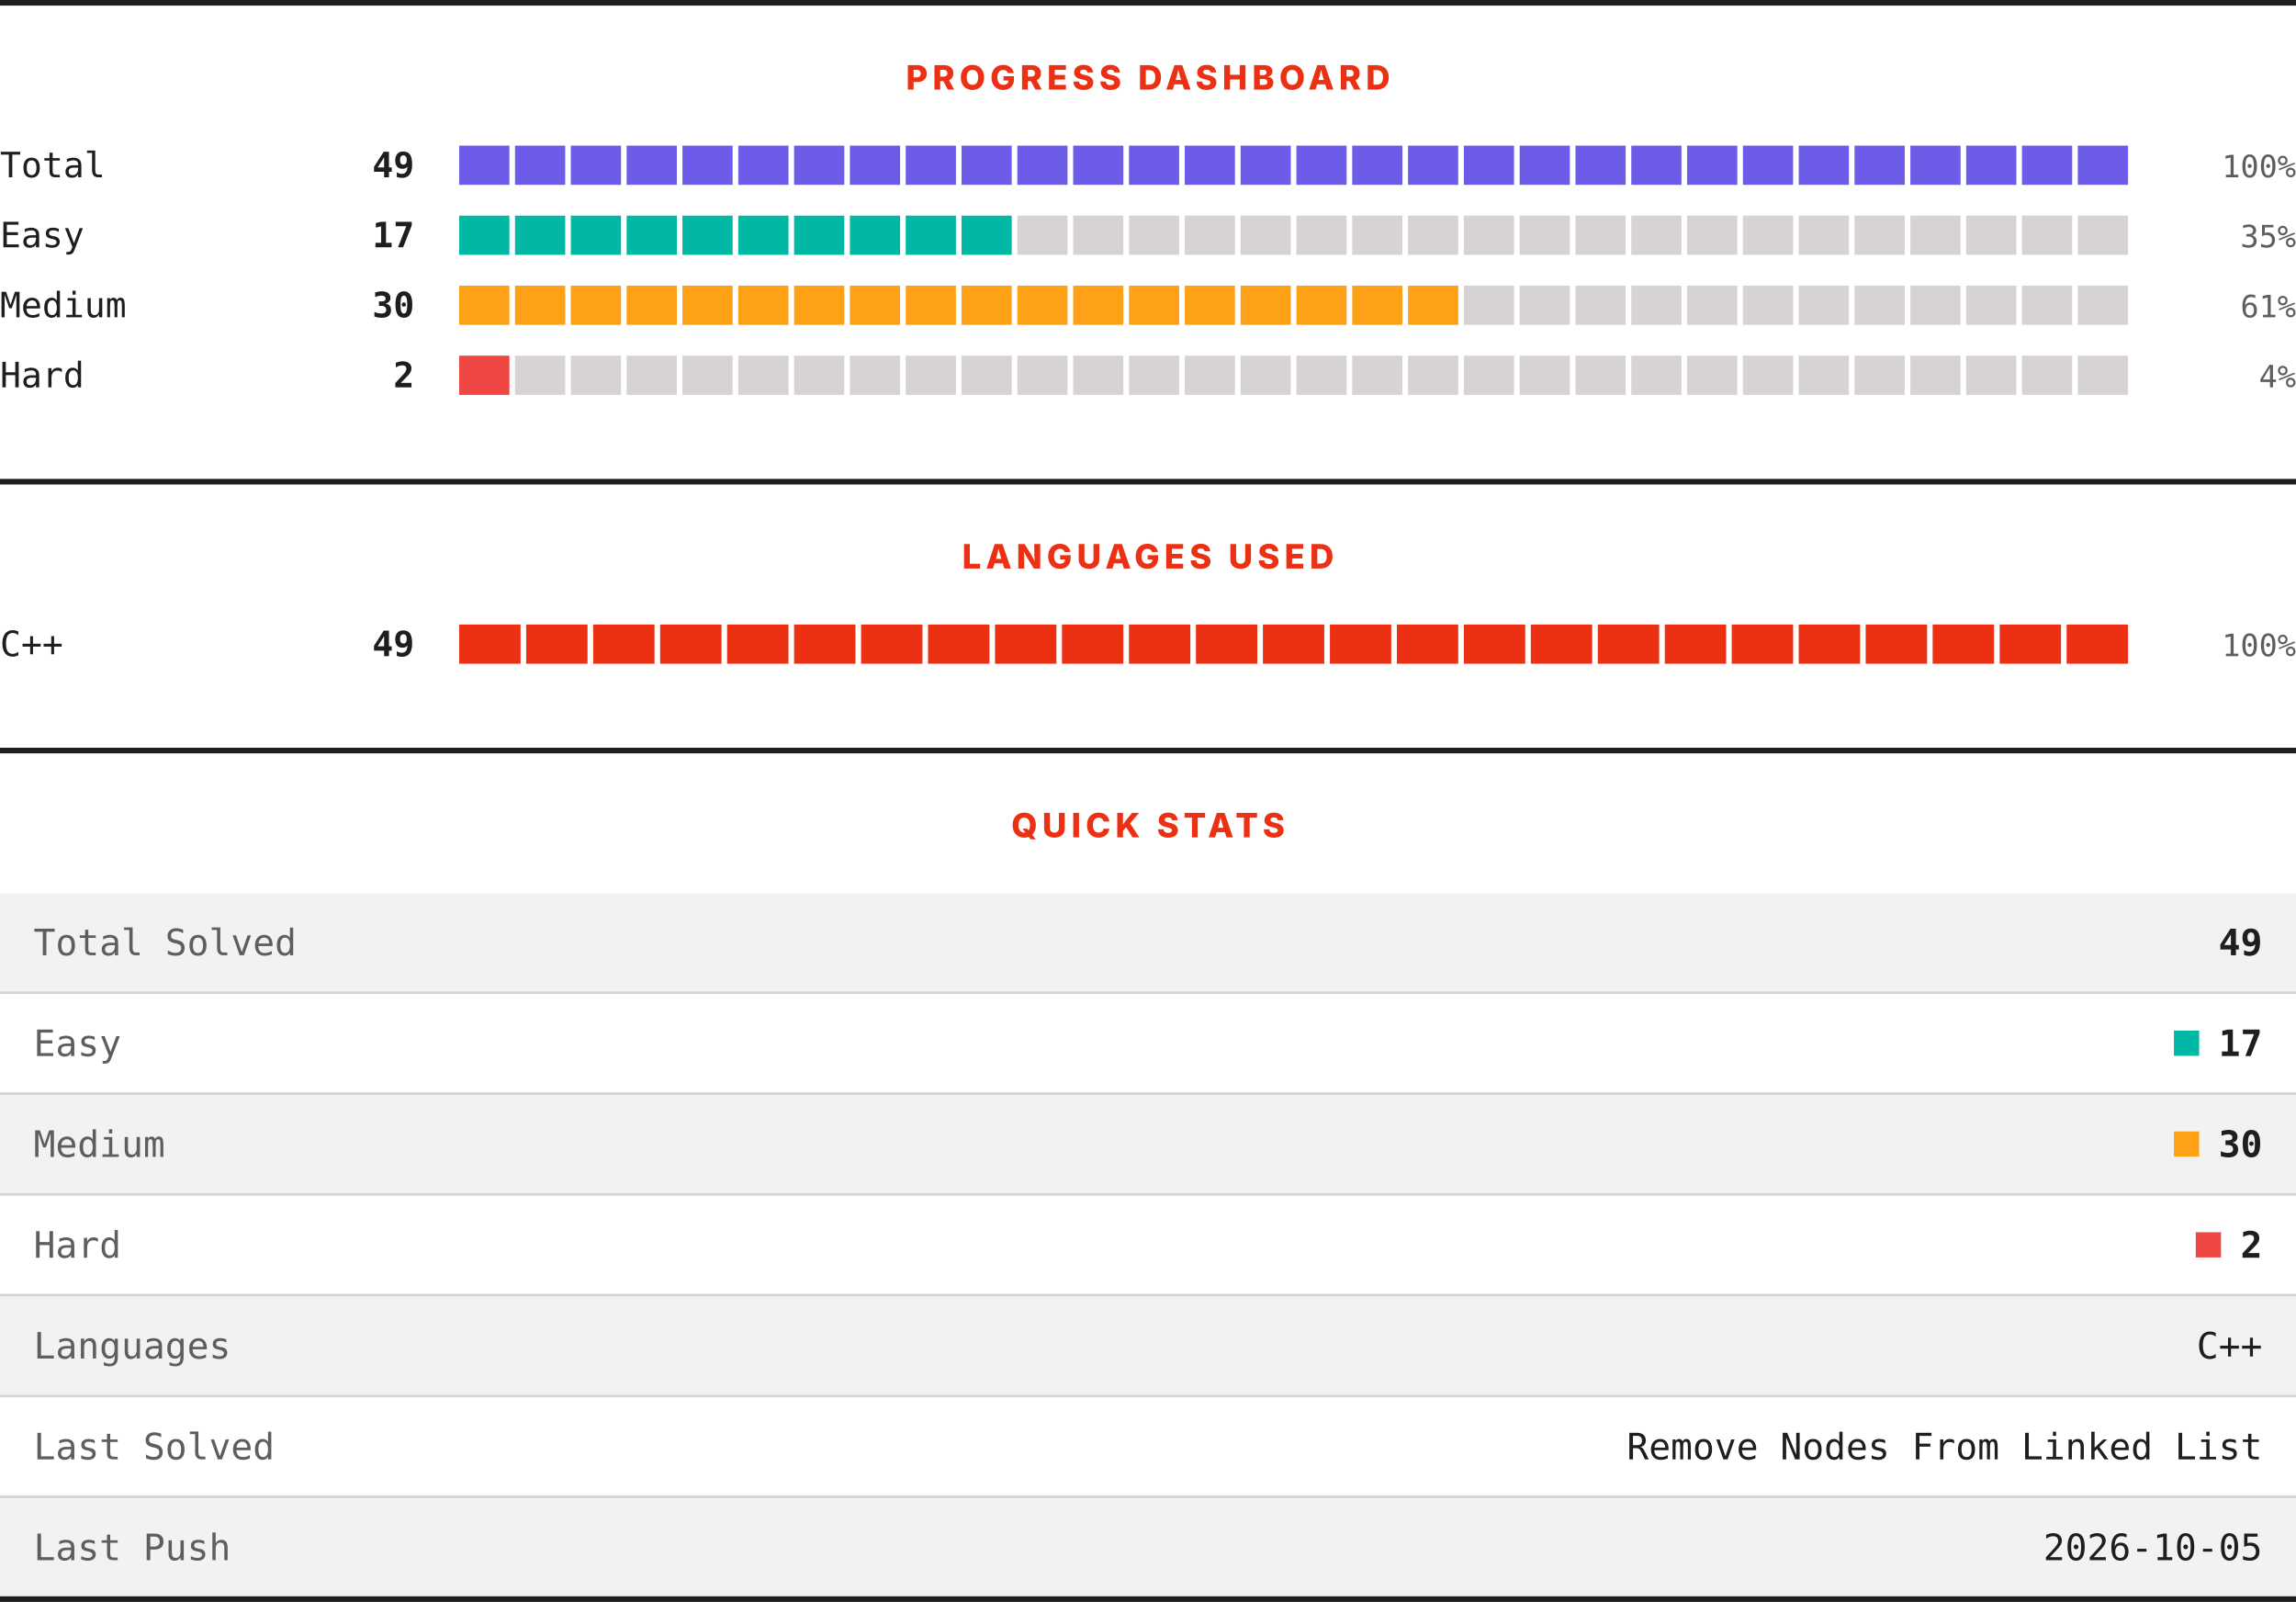
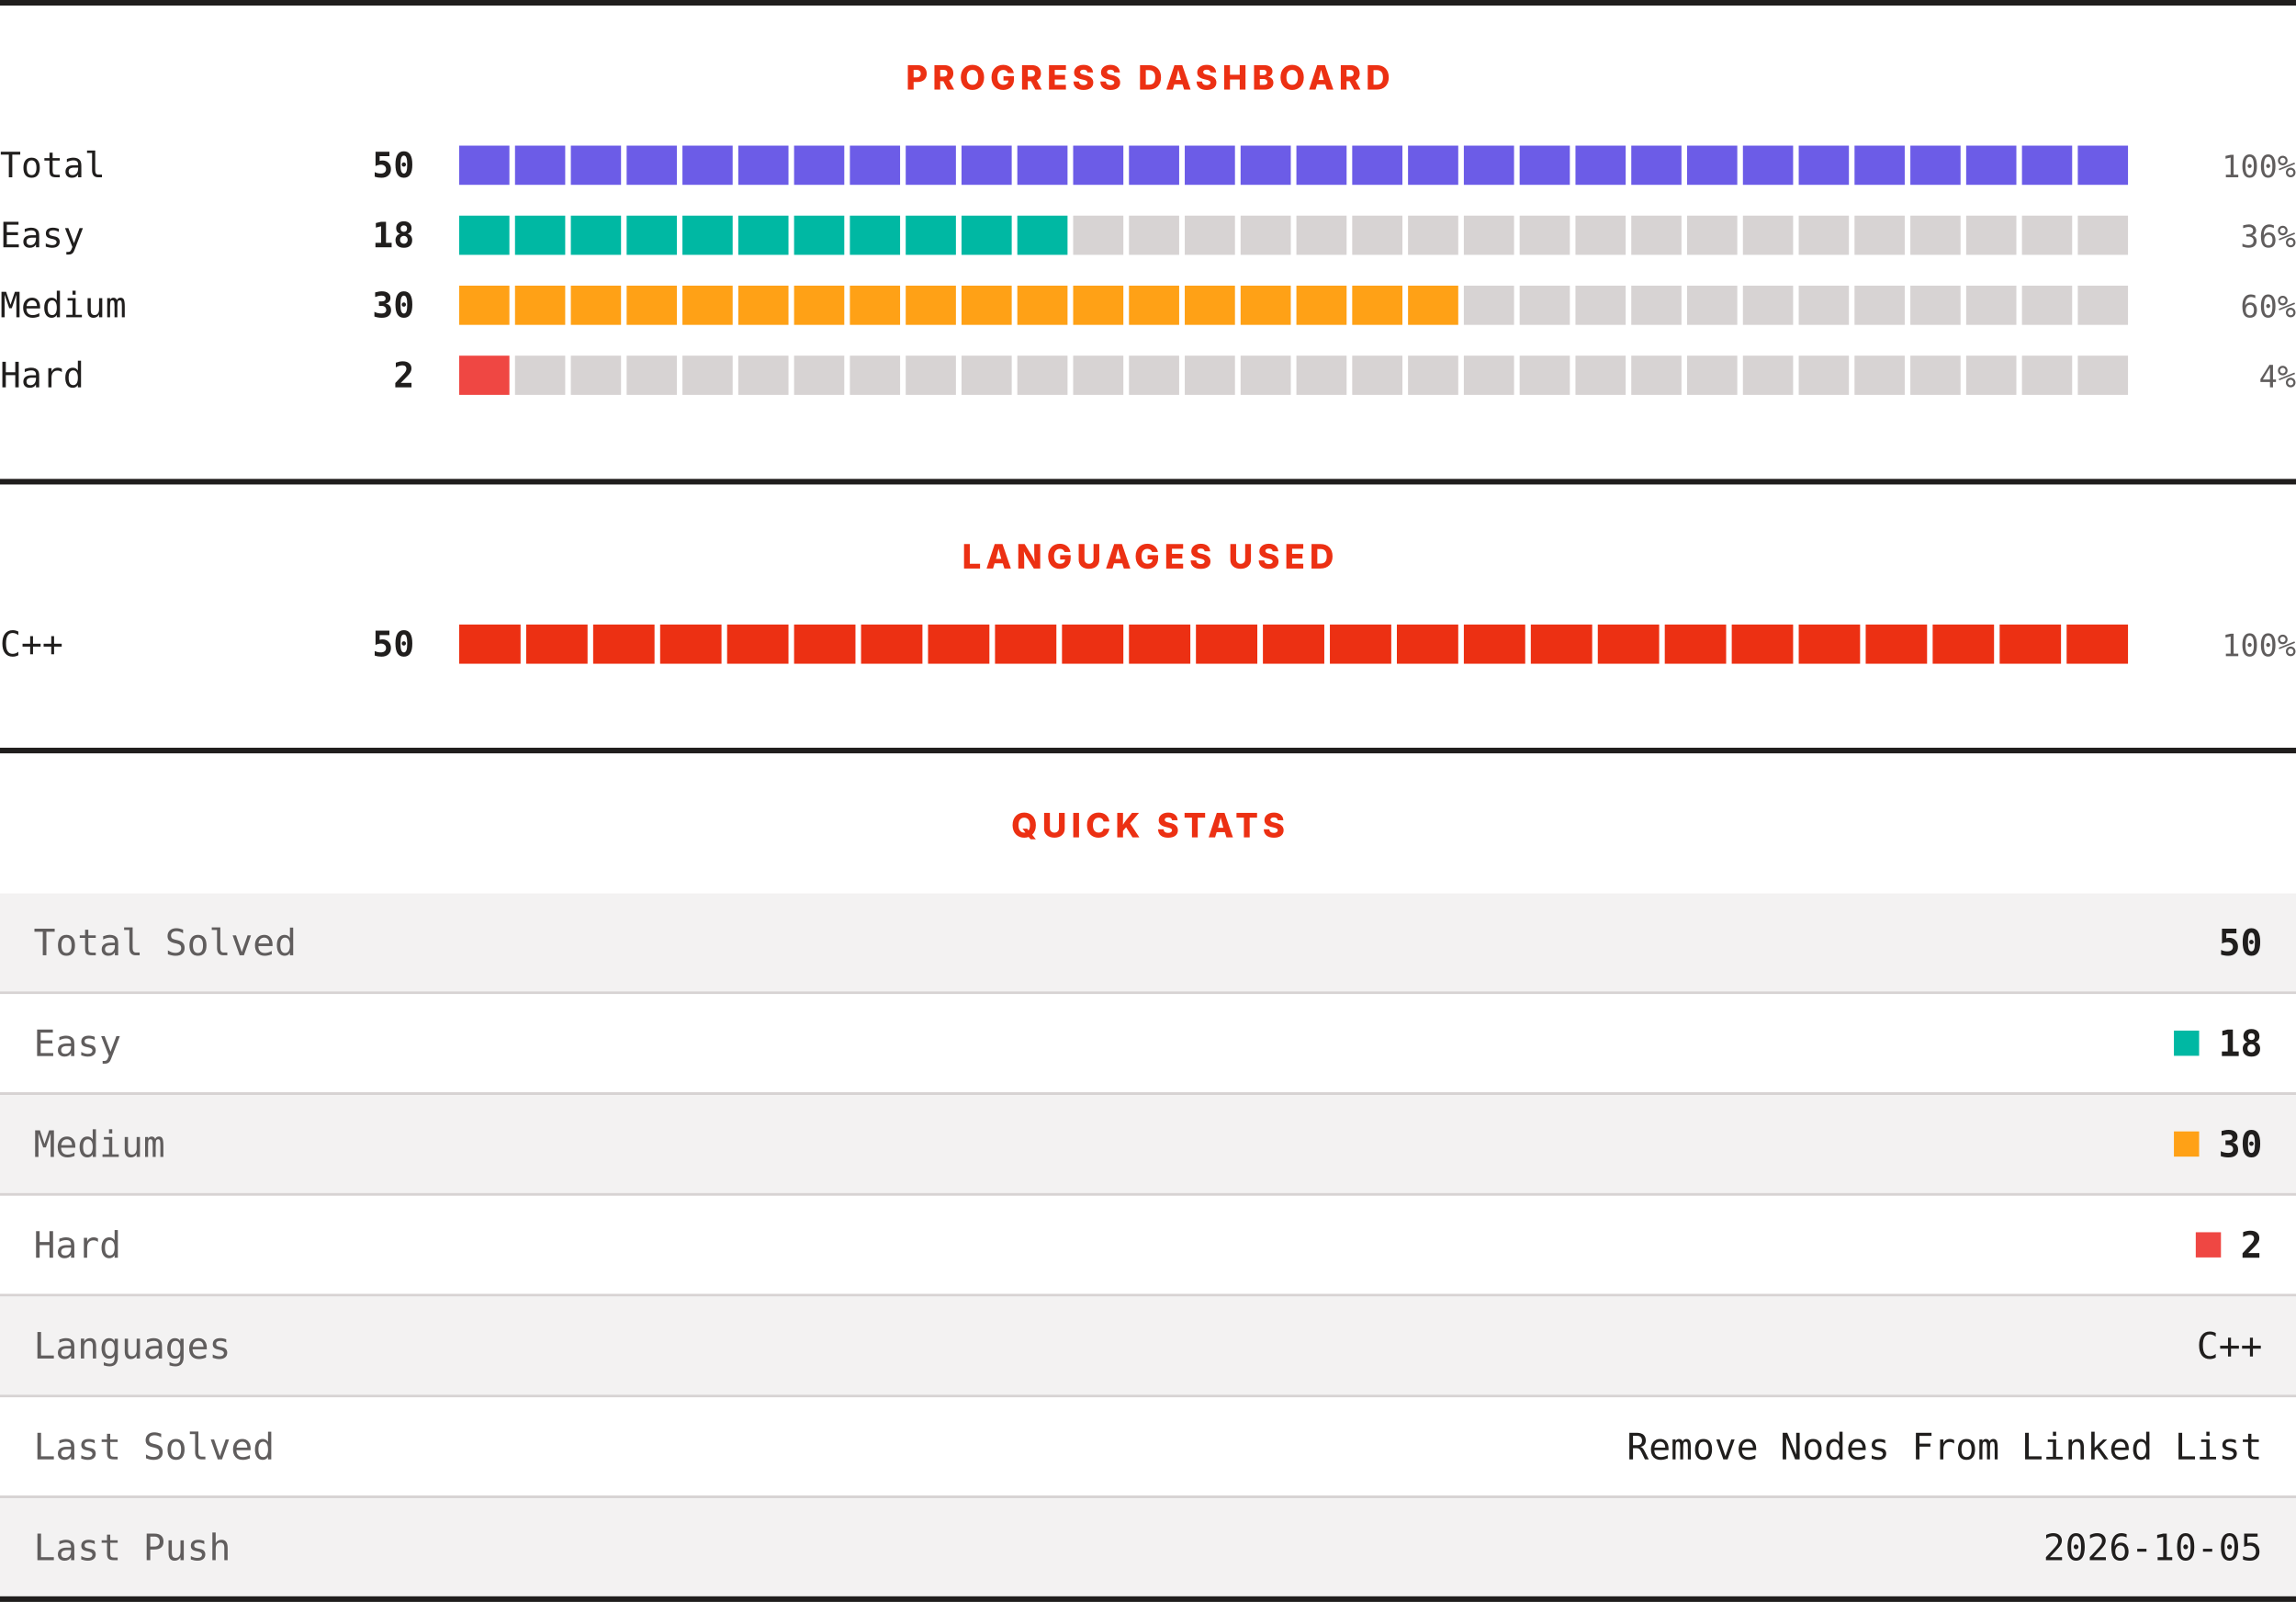
<svg xmlns="http://www.w3.org/2000/svg" width="820" height="572" viewBox="0 0 820 572" role="img" aria-label="LeetCode progress, languages and quick stats">
  <rect width="820" height="572" fill="#ffffff" />
  <rect x="0" y="0" width="820" height="2" fill="#201e1d" />
  <text x="410" y="32" text-anchor="middle" font-family="Archivo, system-ui, -apple-system, Segoe UI, sans-serif" font-size="12" font-weight="800" letter-spacing="1.68" fill="#ec3013">PROGRESS DASHBOARD</text>
  <text x="0" y="63.3" font-family="ui-monospace, SFMono-Regular, Menlo, Consolas, monospace" font-size="12.5" fill="#201e1d">Total</text>
-   <text x="148" y="63.3" text-anchor="end" font-family="ui-monospace, SFMono-Regular, Menlo, Consolas, monospace" font-size="12.5" font-weight="700" fill="#201e1d">49</text>
+   <text x="148" y="63.3" text-anchor="end" font-family="ui-monospace, SFMono-Regular, Menlo, Consolas, monospace" font-size="12.5" font-weight="700" fill="#201e1d">50</text>
  <rect x="164.00" y="52" width="17.93" height="14" fill="#6c5ce7" />
  <rect x="183.93" y="52" width="17.93" height="14" fill="#6c5ce7" />
  <rect x="203.87" y="52" width="17.93" height="14" fill="#6c5ce7" />
  <rect x="223.80" y="52" width="17.93" height="14" fill="#6c5ce7" />
  <rect x="243.73" y="52" width="17.93" height="14" fill="#6c5ce7" />
  <rect x="263.67" y="52" width="17.93" height="14" fill="#6c5ce7" />
  <rect x="283.60" y="52" width="17.93" height="14" fill="#6c5ce7" />
  <rect x="303.53" y="52" width="17.93" height="14" fill="#6c5ce7" />
  <rect x="323.47" y="52" width="17.93" height="14" fill="#6c5ce7" />
  <rect x="343.40" y="52" width="17.93" height="14" fill="#6c5ce7" />
  <rect x="363.33" y="52" width="17.93" height="14" fill="#6c5ce7" />
  <rect x="383.27" y="52" width="17.93" height="14" fill="#6c5ce7" />
  <rect x="403.20" y="52" width="17.93" height="14" fill="#6c5ce7" />
  <rect x="423.13" y="52" width="17.93" height="14" fill="#6c5ce7" />
  <rect x="443.07" y="52" width="17.93" height="14" fill="#6c5ce7" />
  <rect x="463.00" y="52" width="17.93" height="14" fill="#6c5ce7" />
  <rect x="482.93" y="52" width="17.93" height="14" fill="#6c5ce7" />
  <rect x="502.87" y="52" width="17.93" height="14" fill="#6c5ce7" />
  <rect x="522.80" y="52" width="17.93" height="14" fill="#6c5ce7" />
  <rect x="542.73" y="52" width="17.93" height="14" fill="#6c5ce7" />
  <rect x="562.67" y="52" width="17.93" height="14" fill="#6c5ce7" />
  <rect x="582.60" y="52" width="17.93" height="14" fill="#6c5ce7" />
  <rect x="602.53" y="52" width="17.93" height="14" fill="#6c5ce7" />
  <rect x="622.47" y="52" width="17.93" height="14" fill="#6c5ce7" />
  <rect x="642.40" y="52" width="17.93" height="14" fill="#6c5ce7" />
  <rect x="662.33" y="52" width="17.93" height="14" fill="#6c5ce7" />
  <rect x="682.27" y="52" width="17.93" height="14" fill="#6c5ce7" />
  <rect x="702.20" y="52" width="17.93" height="14" fill="#6c5ce7" />
  <rect x="722.13" y="52" width="17.93" height="14" fill="#6c5ce7" />
  <rect x="742.07" y="52" width="17.93" height="14" fill="#6c5ce7" />
  <text x="820" y="63.3" text-anchor="end" font-family="ui-monospace, SFMono-Regular, Menlo, Consolas, monospace" font-size="11" fill="#605d5d">100%</text>
  <text x="0" y="88.3" font-family="ui-monospace, SFMono-Regular, Menlo, Consolas, monospace" font-size="12.5" fill="#201e1d">Easy</text>
-   <text x="148" y="88.3" text-anchor="end" font-family="ui-monospace, SFMono-Regular, Menlo, Consolas, monospace" font-size="12.5" font-weight="700" fill="#201e1d">17</text>
+   <text x="148" y="88.3" text-anchor="end" font-family="ui-monospace, SFMono-Regular, Menlo, Consolas, monospace" font-size="12.5" font-weight="700" fill="#201e1d">18</text>
  <rect x="164.00" y="77" width="17.93" height="14" fill="#00b8a3" />
  <rect x="183.93" y="77" width="17.93" height="14" fill="#00b8a3" />
  <rect x="203.87" y="77" width="17.93" height="14" fill="#00b8a3" />
  <rect x="223.80" y="77" width="17.93" height="14" fill="#00b8a3" />
  <rect x="243.73" y="77" width="17.93" height="14" fill="#00b8a3" />
  <rect x="263.67" y="77" width="17.93" height="14" fill="#00b8a3" />
  <rect x="283.60" y="77" width="17.93" height="14" fill="#00b8a3" />
  <rect x="303.53" y="77" width="17.93" height="14" fill="#00b8a3" />
  <rect x="323.47" y="77" width="17.93" height="14" fill="#00b8a3" />
  <rect x="343.40" y="77" width="17.93" height="14" fill="#00b8a3" />
-   <rect x="363.33" y="77" width="17.93" height="14" fill="#d7d3d3" />
+   <rect x="363.33" y="77" width="17.93" height="14" fill="#00b8a3" />
  <rect x="383.27" y="77" width="17.93" height="14" fill="#d7d3d3" />
  <rect x="403.20" y="77" width="17.93" height="14" fill="#d7d3d3" />
  <rect x="423.13" y="77" width="17.93" height="14" fill="#d7d3d3" />
  <rect x="443.07" y="77" width="17.93" height="14" fill="#d7d3d3" />
  <rect x="463.00" y="77" width="17.93" height="14" fill="#d7d3d3" />
  <rect x="482.93" y="77" width="17.93" height="14" fill="#d7d3d3" />
  <rect x="502.87" y="77" width="17.93" height="14" fill="#d7d3d3" />
  <rect x="522.80" y="77" width="17.93" height="14" fill="#d7d3d3" />
  <rect x="542.73" y="77" width="17.93" height="14" fill="#d7d3d3" />
  <rect x="562.67" y="77" width="17.93" height="14" fill="#d7d3d3" />
  <rect x="582.60" y="77" width="17.93" height="14" fill="#d7d3d3" />
  <rect x="602.53" y="77" width="17.93" height="14" fill="#d7d3d3" />
  <rect x="622.47" y="77" width="17.93" height="14" fill="#d7d3d3" />
  <rect x="642.40" y="77" width="17.93" height="14" fill="#d7d3d3" />
  <rect x="662.33" y="77" width="17.93" height="14" fill="#d7d3d3" />
  <rect x="682.27" y="77" width="17.93" height="14" fill="#d7d3d3" />
  <rect x="702.20" y="77" width="17.93" height="14" fill="#d7d3d3" />
  <rect x="722.13" y="77" width="17.93" height="14" fill="#d7d3d3" />
  <rect x="742.07" y="77" width="17.93" height="14" fill="#d7d3d3" />
-   <text x="820" y="88.3" text-anchor="end" font-family="ui-monospace, SFMono-Regular, Menlo, Consolas, monospace" font-size="11" fill="#605d5d">35%</text>
+   <text x="820" y="88.3" text-anchor="end" font-family="ui-monospace, SFMono-Regular, Menlo, Consolas, monospace" font-size="11" fill="#605d5d">36%</text>
  <text x="0" y="113.3" font-family="ui-monospace, SFMono-Regular, Menlo, Consolas, monospace" font-size="12.5" fill="#201e1d">Medium</text>
  <text x="148" y="113.3" text-anchor="end" font-family="ui-monospace, SFMono-Regular, Menlo, Consolas, monospace" font-size="12.5" font-weight="700" fill="#201e1d">30</text>
  <rect x="164.00" y="102" width="17.93" height="14" fill="#ffa116" />
  <rect x="183.93" y="102" width="17.93" height="14" fill="#ffa116" />
  <rect x="203.87" y="102" width="17.93" height="14" fill="#ffa116" />
  <rect x="223.80" y="102" width="17.93" height="14" fill="#ffa116" />
  <rect x="243.73" y="102" width="17.93" height="14" fill="#ffa116" />
  <rect x="263.67" y="102" width="17.93" height="14" fill="#ffa116" />
  <rect x="283.60" y="102" width="17.93" height="14" fill="#ffa116" />
  <rect x="303.53" y="102" width="17.93" height="14" fill="#ffa116" />
  <rect x="323.47" y="102" width="17.93" height="14" fill="#ffa116" />
  <rect x="343.40" y="102" width="17.93" height="14" fill="#ffa116" />
  <rect x="363.33" y="102" width="17.93" height="14" fill="#ffa116" />
  <rect x="383.27" y="102" width="17.93" height="14" fill="#ffa116" />
  <rect x="403.20" y="102" width="17.93" height="14" fill="#ffa116" />
  <rect x="423.13" y="102" width="17.93" height="14" fill="#ffa116" />
  <rect x="443.07" y="102" width="17.93" height="14" fill="#ffa116" />
  <rect x="463.00" y="102" width="17.93" height="14" fill="#ffa116" />
  <rect x="482.93" y="102" width="17.93" height="14" fill="#ffa116" />
  <rect x="502.87" y="102" width="17.93" height="14" fill="#ffa116" />
  <rect x="522.80" y="102" width="17.93" height="14" fill="#d7d3d3" />
  <rect x="542.73" y="102" width="17.93" height="14" fill="#d7d3d3" />
  <rect x="562.67" y="102" width="17.93" height="14" fill="#d7d3d3" />
  <rect x="582.60" y="102" width="17.93" height="14" fill="#d7d3d3" />
  <rect x="602.53" y="102" width="17.93" height="14" fill="#d7d3d3" />
  <rect x="622.47" y="102" width="17.93" height="14" fill="#d7d3d3" />
  <rect x="642.40" y="102" width="17.93" height="14" fill="#d7d3d3" />
  <rect x="662.33" y="102" width="17.93" height="14" fill="#d7d3d3" />
  <rect x="682.27" y="102" width="17.93" height="14" fill="#d7d3d3" />
  <rect x="702.20" y="102" width="17.93" height="14" fill="#d7d3d3" />
  <rect x="722.13" y="102" width="17.93" height="14" fill="#d7d3d3" />
  <rect x="742.07" y="102" width="17.93" height="14" fill="#d7d3d3" />
-   <text x="820" y="113.3" text-anchor="end" font-family="ui-monospace, SFMono-Regular, Menlo, Consolas, monospace" font-size="11" fill="#605d5d">61%</text>
+   <text x="820" y="113.3" text-anchor="end" font-family="ui-monospace, SFMono-Regular, Menlo, Consolas, monospace" font-size="11" fill="#605d5d">60%</text>
  <text x="0" y="138.3" font-family="ui-monospace, SFMono-Regular, Menlo, Consolas, monospace" font-size="12.5" fill="#201e1d">Hard</text>
  <text x="148" y="138.3" text-anchor="end" font-family="ui-monospace, SFMono-Regular, Menlo, Consolas, monospace" font-size="12.5" font-weight="700" fill="#201e1d">2</text>
  <rect x="164.00" y="127" width="17.93" height="14" fill="#ef4743" />
  <rect x="183.93" y="127" width="17.93" height="14" fill="#d7d3d3" />
  <rect x="203.87" y="127" width="17.93" height="14" fill="#d7d3d3" />
  <rect x="223.80" y="127" width="17.93" height="14" fill="#d7d3d3" />
  <rect x="243.73" y="127" width="17.93" height="14" fill="#d7d3d3" />
  <rect x="263.67" y="127" width="17.93" height="14" fill="#d7d3d3" />
  <rect x="283.60" y="127" width="17.93" height="14" fill="#d7d3d3" />
  <rect x="303.53" y="127" width="17.93" height="14" fill="#d7d3d3" />
  <rect x="323.47" y="127" width="17.93" height="14" fill="#d7d3d3" />
  <rect x="343.40" y="127" width="17.93" height="14" fill="#d7d3d3" />
  <rect x="363.33" y="127" width="17.93" height="14" fill="#d7d3d3" />
  <rect x="383.27" y="127" width="17.93" height="14" fill="#d7d3d3" />
  <rect x="403.20" y="127" width="17.93" height="14" fill="#d7d3d3" />
  <rect x="423.13" y="127" width="17.93" height="14" fill="#d7d3d3" />
  <rect x="443.07" y="127" width="17.93" height="14" fill="#d7d3d3" />
  <rect x="463.00" y="127" width="17.93" height="14" fill="#d7d3d3" />
  <rect x="482.93" y="127" width="17.93" height="14" fill="#d7d3d3" />
  <rect x="502.87" y="127" width="17.93" height="14" fill="#d7d3d3" />
  <rect x="522.80" y="127" width="17.93" height="14" fill="#d7d3d3" />
  <rect x="542.73" y="127" width="17.93" height="14" fill="#d7d3d3" />
  <rect x="562.67" y="127" width="17.93" height="14" fill="#d7d3d3" />
  <rect x="582.60" y="127" width="17.93" height="14" fill="#d7d3d3" />
  <rect x="602.53" y="127" width="17.93" height="14" fill="#d7d3d3" />
  <rect x="622.47" y="127" width="17.93" height="14" fill="#d7d3d3" />
  <rect x="642.40" y="127" width="17.93" height="14" fill="#d7d3d3" />
  <rect x="662.33" y="127" width="17.93" height="14" fill="#d7d3d3" />
  <rect x="682.27" y="127" width="17.93" height="14" fill="#d7d3d3" />
  <rect x="702.20" y="127" width="17.93" height="14" fill="#d7d3d3" />
  <rect x="722.13" y="127" width="17.93" height="14" fill="#d7d3d3" />
  <rect x="742.07" y="127" width="17.93" height="14" fill="#d7d3d3" />
  <text x="820" y="138.3" text-anchor="end" font-family="ui-monospace, SFMono-Regular, Menlo, Consolas, monospace" font-size="11" fill="#605d5d">4%</text>
  <rect x="0" y="171" width="820" height="2" fill="#201e1d" />
  <text x="410" y="203" text-anchor="middle" font-family="Archivo, system-ui, -apple-system, Segoe UI, sans-serif" font-size="12" font-weight="800" letter-spacing="1.68" fill="#ec3013">LANGUAGES USED</text>
  <text x="0" y="234.3" font-family="ui-monospace, SFMono-Regular, Menlo, Consolas, monospace" font-size="12.5" fill="#201e1d">C++</text>
-   <text x="148" y="234.3" text-anchor="end" font-family="ui-monospace, SFMono-Regular, Menlo, Consolas, monospace" font-size="12.5" font-weight="700" fill="#201e1d">49</text>
+   <text x="148" y="234.3" text-anchor="end" font-family="ui-monospace, SFMono-Regular, Menlo, Consolas, monospace" font-size="12.5" font-weight="700" fill="#201e1d">50</text>
  <rect x="164.00" y="223" width="21.92" height="14" fill="#ec3013" />
  <rect x="187.92" y="223" width="21.92" height="14" fill="#ec3013" />
  <rect x="211.84" y="223" width="21.92" height="14" fill="#ec3013" />
  <rect x="235.76" y="223" width="21.92" height="14" fill="#ec3013" />
  <rect x="259.68" y="223" width="21.92" height="14" fill="#ec3013" />
  <rect x="283.60" y="223" width="21.92" height="14" fill="#ec3013" />
  <rect x="307.52" y="223" width="21.92" height="14" fill="#ec3013" />
  <rect x="331.44" y="223" width="21.92" height="14" fill="#ec3013" />
  <rect x="355.36" y="223" width="21.92" height="14" fill="#ec3013" />
  <rect x="379.28" y="223" width="21.92" height="14" fill="#ec3013" />
  <rect x="403.20" y="223" width="21.92" height="14" fill="#ec3013" />
  <rect x="427.12" y="223" width="21.92" height="14" fill="#ec3013" />
  <rect x="451.04" y="223" width="21.92" height="14" fill="#ec3013" />
  <rect x="474.96" y="223" width="21.92" height="14" fill="#ec3013" />
  <rect x="498.88" y="223" width="21.92" height="14" fill="#ec3013" />
  <rect x="522.80" y="223" width="21.92" height="14" fill="#ec3013" />
  <rect x="546.72" y="223" width="21.92" height="14" fill="#ec3013" />
  <rect x="570.64" y="223" width="21.92" height="14" fill="#ec3013" />
  <rect x="594.56" y="223" width="21.92" height="14" fill="#ec3013" />
  <rect x="618.48" y="223" width="21.92" height="14" fill="#ec3013" />
  <rect x="642.40" y="223" width="21.92" height="14" fill="#ec3013" />
  <rect x="666.32" y="223" width="21.92" height="14" fill="#ec3013" />
  <rect x="690.24" y="223" width="21.92" height="14" fill="#ec3013" />
  <rect x="714.16" y="223" width="21.92" height="14" fill="#ec3013" />
  <rect x="738.08" y="223" width="21.92" height="14" fill="#ec3013" />
  <text x="820" y="234.3" text-anchor="end" font-family="ui-monospace, SFMono-Regular, Menlo, Consolas, monospace" font-size="11" fill="#605d5d">100%</text>
  <rect x="0" y="267" width="820" height="2" fill="#201e1d" />
  <text x="410" y="299" text-anchor="middle" font-family="Archivo, system-ui, -apple-system, Segoe UI, sans-serif" font-size="12" font-weight="800" letter-spacing="1.68" fill="#ec3013">QUICK STATS</text>
  <rect x="0" y="319" width="820" height="35" fill="#f3f2f2" />
  <text x="12" y="341.1" font-family="ui-monospace, SFMono-Regular, Menlo, Consolas, monospace" font-size="13" fill="#605d5d">Total Solved</text>
-   <text x="808" y="341.1" text-anchor="end" font-family="ui-monospace, SFMono-Regular, Menlo, Consolas, monospace" font-size="13" font-weight="700" fill="#201e1d">49</text>
+   <text x="808" y="341.1" text-anchor="end" font-family="ui-monospace, SFMono-Regular, Menlo, Consolas, monospace" font-size="13" font-weight="700" fill="#201e1d">50</text>
  <rect x="0" y="354" width="820" height="1" fill="#d7d3d3" />
  <rect x="0" y="355" width="820" height="35" fill="#ffffff" />
  <text x="12" y="377.1" font-family="ui-monospace, SFMono-Regular, Menlo, Consolas, monospace" font-size="13" fill="#605d5d">Easy</text>
  <rect x="776.4" y="368" width="9" height="9" fill="#00b8a3" />
-   <text x="808" y="377.1" text-anchor="end" font-family="ui-monospace, SFMono-Regular, Menlo, Consolas, monospace" font-size="13" font-weight="700" fill="#201e1d">17</text>
+   <text x="808" y="377.1" text-anchor="end" font-family="ui-monospace, SFMono-Regular, Menlo, Consolas, monospace" font-size="13" font-weight="700" fill="#201e1d">18</text>
  <rect x="0" y="390" width="820" height="1" fill="#d7d3d3" />
  <rect x="0" y="391" width="820" height="35" fill="#f3f2f2" />
  <text x="12" y="413.1" font-family="ui-monospace, SFMono-Regular, Menlo, Consolas, monospace" font-size="13" fill="#605d5d">Medium</text>
  <rect x="776.4" y="404" width="9" height="9" fill="#ffa116" />
  <text x="808" y="413.1" text-anchor="end" font-family="ui-monospace, SFMono-Regular, Menlo, Consolas, monospace" font-size="13" font-weight="700" fill="#201e1d">30</text>
  <rect x="0" y="426" width="820" height="1" fill="#d7d3d3" />
  <rect x="0" y="427" width="820" height="35" fill="#ffffff" />
  <text x="12" y="449.1" font-family="ui-monospace, SFMono-Regular, Menlo, Consolas, monospace" font-size="13" fill="#605d5d">Hard</text>
  <rect x="784.2" y="440" width="9" height="9" fill="#ef4743" />
  <text x="808" y="449.1" text-anchor="end" font-family="ui-monospace, SFMono-Regular, Menlo, Consolas, monospace" font-size="13" font-weight="700" fill="#201e1d">2</text>
  <rect x="0" y="462" width="820" height="1" fill="#d7d3d3" />
  <rect x="0" y="463" width="820" height="35" fill="#f3f2f2" />
  <text x="12" y="485.1" font-family="ui-monospace, SFMono-Regular, Menlo, Consolas, monospace" font-size="13" fill="#605d5d">Languages</text>
  <text x="808" y="485.1" text-anchor="end" font-family="ui-monospace, SFMono-Regular, Menlo, Consolas, monospace" font-size="13" fill="#201e1d">C++</text>
  <rect x="0" y="498" width="820" height="1" fill="#d7d3d3" />
  <rect x="0" y="499" width="820" height="35" fill="#ffffff" />
  <text x="12" y="521.1" font-family="ui-monospace, SFMono-Regular, Menlo, Consolas, monospace" font-size="13" fill="#605d5d">Last Solved</text>
  <text x="808" y="521.1" text-anchor="end" font-family="ui-monospace, SFMono-Regular, Menlo, Consolas, monospace" font-size="13" fill="#201e1d">Remove Nodes From Linked List</text>
  <rect x="0" y="534" width="820" height="1" fill="#d7d3d3" />
  <rect x="0" y="535" width="820" height="35" fill="#f3f2f2" />
  <text x="12" y="557.1" font-family="ui-monospace, SFMono-Regular, Menlo, Consolas, monospace" font-size="13" fill="#605d5d">Last Push</text>
  <text x="808" y="557.1" text-anchor="end" font-family="ui-monospace, SFMono-Regular, Menlo, Consolas, monospace" font-size="13" fill="#201e1d">2026-10-05</text>
  <rect x="0" y="570" width="820" height="2" fill="#201e1d" />
</svg>
